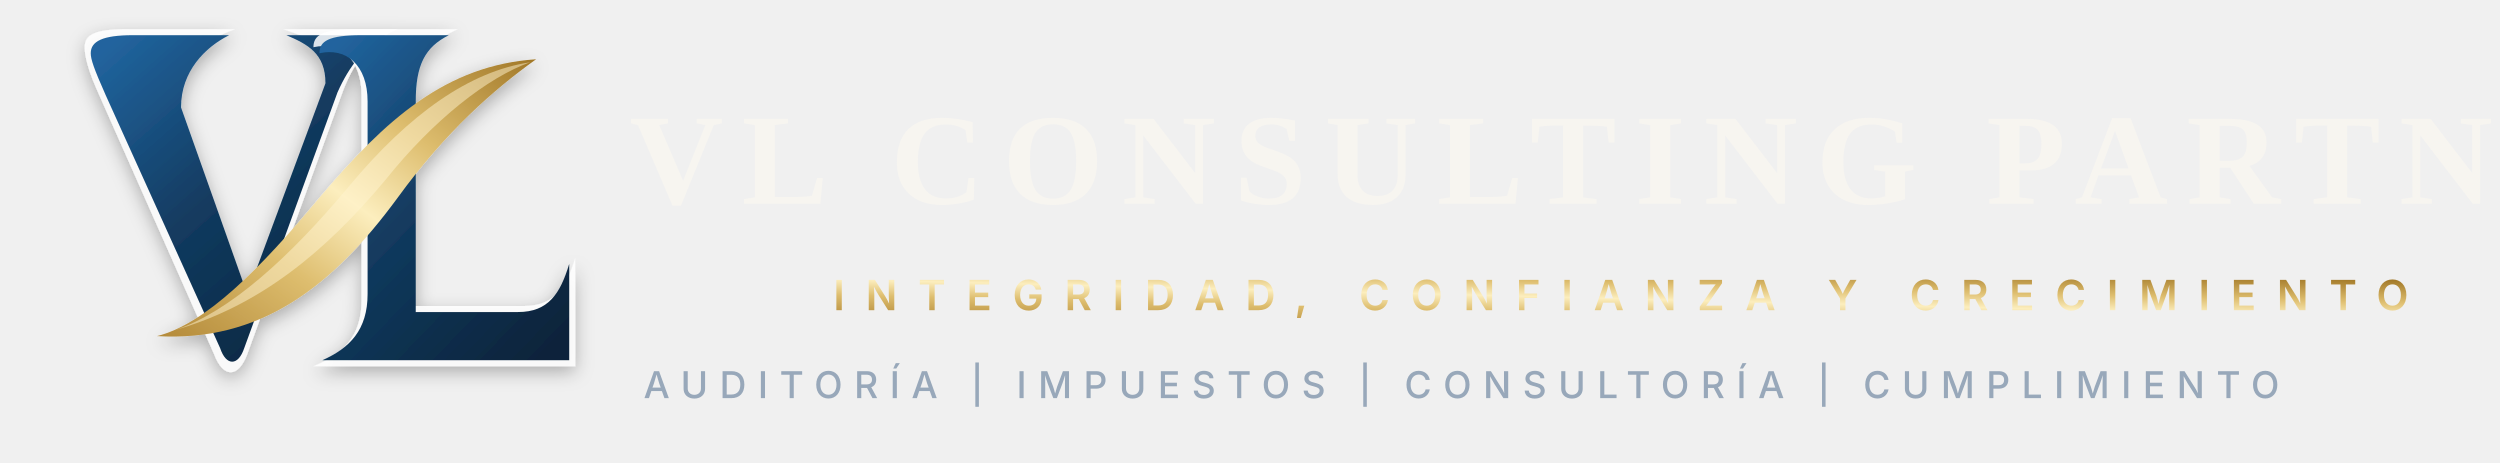
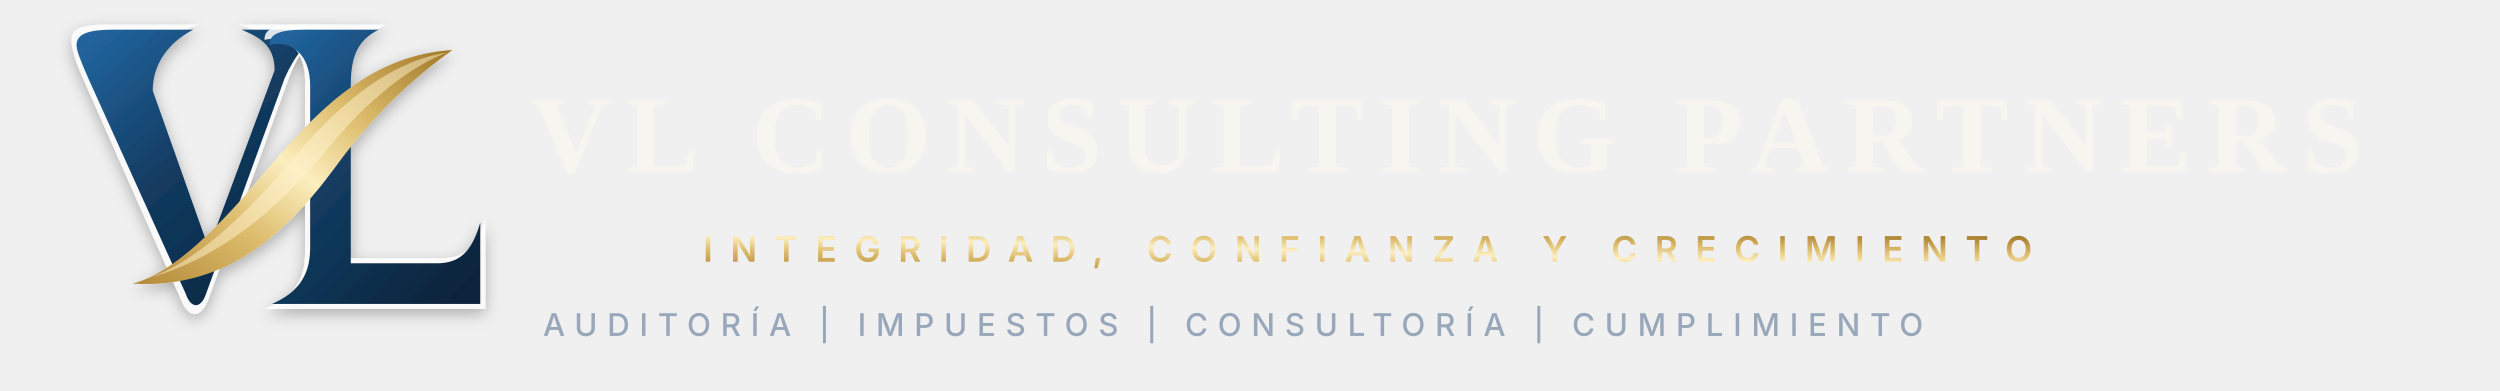
- <svg xmlns="http://www.w3.org/2000/svg" viewBox="0 0 540 100" width="100%" height="100%" fill="none" role="img" aria-label="VL Consulting Partners">
+ <svg xmlns="http://www.w3.org/2000/svg" viewBox="0 0 640 100" width="100%" height="100%" fill="none" role="img" aria-label="VL Consulting Partners">
  <defs>
    <linearGradient id="vlLogoBlue" x1="10%" y1="0%" x2="90%" y2="100%">
      <stop offset="0%" stop-color="#21649E" />
      <stop offset="45%" stop-color="#123B60" />
      <stop offset="100%" stop-color="#0B233A" />
    </linearGradient>
    <linearGradient id="vlLogoGold" x1="0%" y1="100%" x2="100%" y2="0%">
      <stop offset="0%" stop-color="#B38938" />
      <stop offset="30%" stop-color="#DEBE6F" />
      <stop offset="50%" stop-color="#FCEEBE" />
      <stop offset="70%" stop-color="#DEBE6F" />
      <stop offset="100%" stop-color="#A17726" />
    </linearGradient>
    <filter id="logoShadow" x="-10%" y="-10%" width="120%" height="120%">
      <feDropShadow dx="0" dy="2" stdDeviation="3" flood-color="#000000" flood-opacity="0.3" />
    </filter>
  </defs>
  <g transform="translate(4, -8) scale(0.65)" filter="url(#logoShadow)">
    <path d="M 22 28 C 22 24, 25 22, 36 22 L 72 22 C 60 26, 52 35, 52 46 L 76 112 L 104 38 C 104 28, 97 25, 88 22 L 126 22 C 117 26, 112 32, 108 42 L 76 130 C 73 138, 68 138, 65 130 L 26 42 C 22 33, 22 29, 22 28 Z" fill="#FFFFFF" opacity="0.85" />
    <path d="M 24 30 C 24 26, 28 24, 38 24 L 70 24 C 62 28, 54 36, 54 48 L 76 110 L 102 40 C 102 30, 96 27, 89 24 L 122 24 C 115 28, 110 34, 106 43 L 75 128 C 73 134, 69 134, 67 128 L 29 44 C 25 35, 24 32, 24 30 Z" fill="url(#vlLogoBlue)" />
    <path d="M 98 28 C 98 24, 101 22, 112 22 L 146 22 C 137 26, 130 32, 130 44 L 130 114 L 168 114 C 178 114, 182 108, 185 98 L 185 134 L 98 134 C 108 130, 114 124, 114 112 L 114 44 C 114 32, 107 26, 98 28 Z" fill="#FFFFFF" opacity="0.85" />
    <path d="M 100 30 C 100 26, 103 24, 114 24 L 143 24 C 135 28, 132 34, 132 46 L 132 116 L 166 116 C 176 116, 180 110, 183 100 L 183 132 L 101 132 C 110 128, 116 122, 116 110 L 116 46 C 116 34, 109 28, 100 30 Z" fill="url(#vlLogoBlue)" />
    <path d="M 46 124 C 62 120, 80 102, 100 78 C 122 52, 142 34, 172 32 C 158 42, 142 56, 126 78 C 104 108, 80 126, 46 124 Z" fill="url(#vlLogoGold)" />
    <path d="M 52 122 C 70 116, 90 98, 110 74 C 130 50, 150 36, 170 33 C 156 38, 138 52, 122 72 C 102 96, 80 114, 52 122 Z" fill="#FFF4D0" opacity="0.5" />
  </g>
  <g transform="translate(136, 0)">
    <text x="0" y="44" font-family="'Cinzel', 'Playfair Display', 'Times New Roman', Georgia, serif" font-size="28" font-weight="700" letter-spacing="4" fill="#F7F5F0">
      VL CONSULTING PARTNERS
    </text>
    <line x1="0" y1="64" x2="35" y2="64" stroke="url(#vlLogoGold)" stroke-width="1.2" />
    <text x="44" y="67" font-family="'Plus Jakarta Sans', 'Inter', -apple-system, sans-serif" font-size="9" font-weight="600" letter-spacing="4.5" fill="url(#vlLogoGold)">
      INTEGRIDAD, CONFIANZA Y CRECIMIENTO
    </text>
    <line x1="345" y1="64" x2="380" y2="64" stroke="url(#vlLogoGold)" stroke-width="1.2" />
    <text x="3" y="86" font-family="'Plus Jakarta Sans', 'Inter', sans-serif" font-size="8" font-weight="500" letter-spacing="2.5" fill="#889BB0" opacity="0.85">
      AUDITORÍA  |  IMPUESTOS  |  CONSULTORÍA  |  CUMPLIMIENTO
    </text>
  </g>
</svg>
